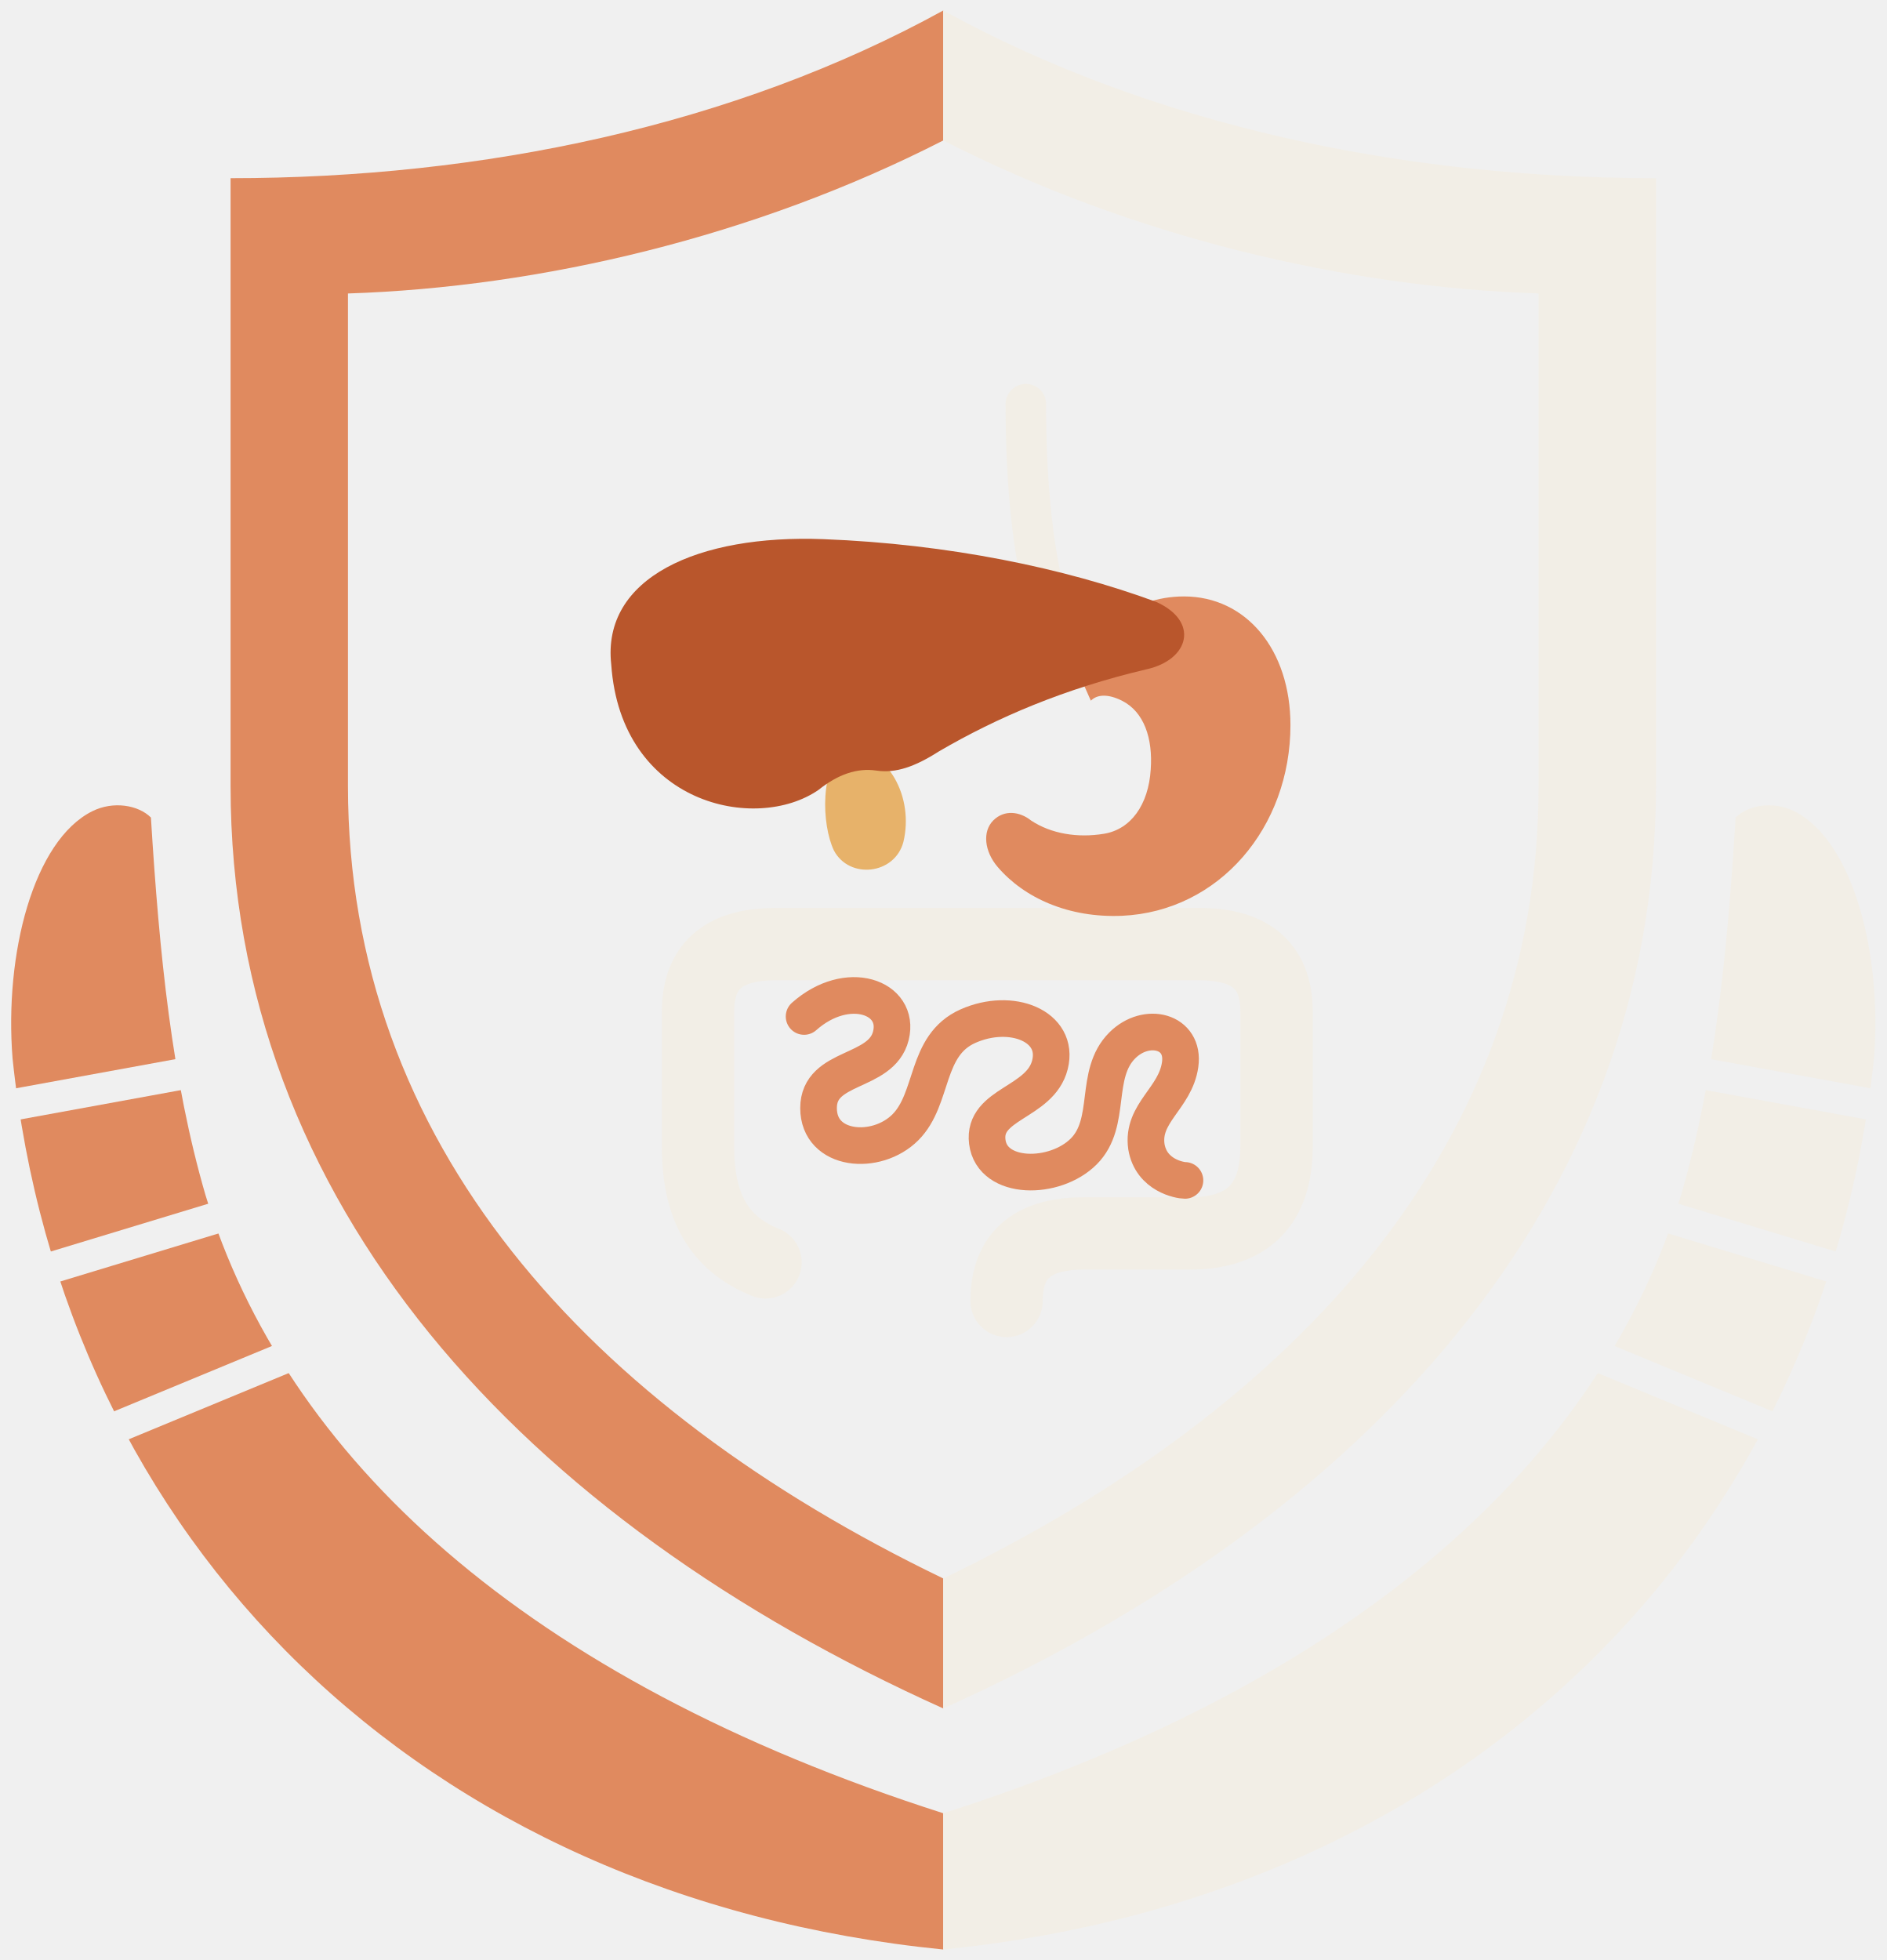
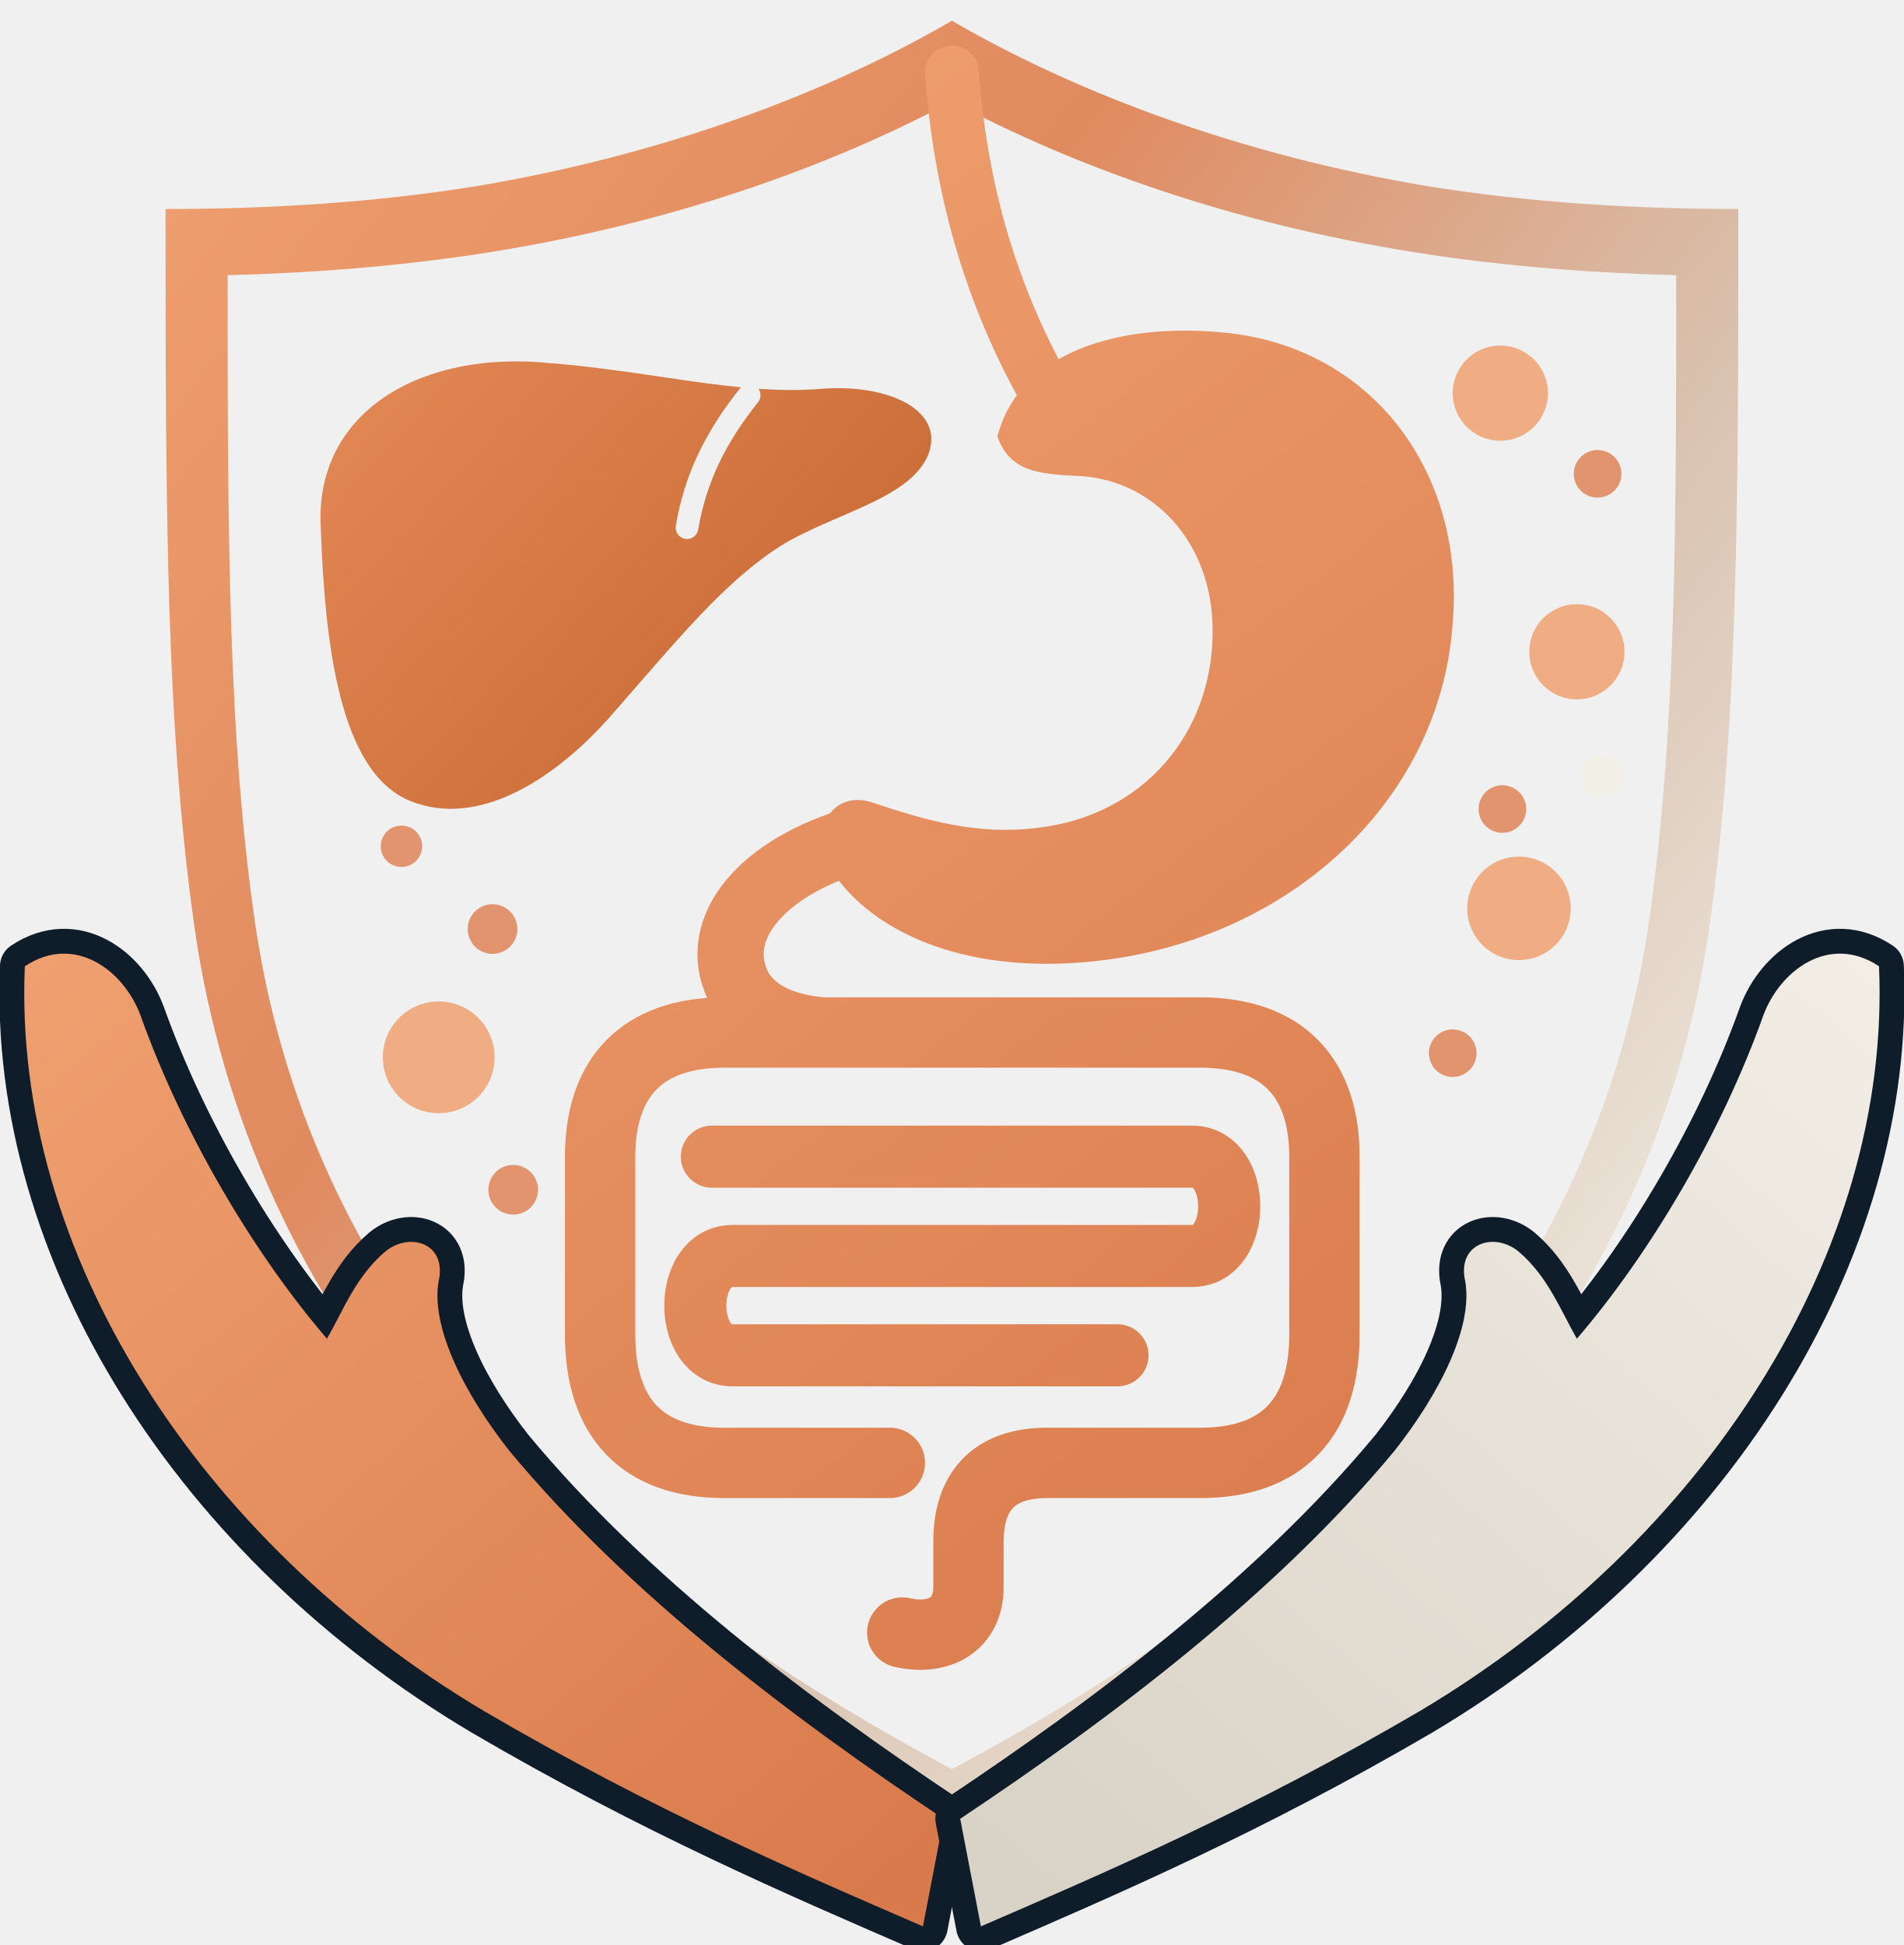
- <svg xmlns="http://www.w3.org/2000/svg" viewBox="5 5.5 90 93.5" role="img">
+ <svg xmlns="http://www.w3.org/2000/svg" viewBox="4 5.5 92 94" role="img">
  <defs>
-     <clipPath id="soc4l">
-       <rect width="50" height="100" />
-     </clipPath>
-     <clipPath id="soc4r">
-       <rect x="50" width="50" height="100" />
-     </clipPath>
-     <mask id="soc4m" maskUnits="userSpaceOnUse" x="0" y="0" width="100" height="100">
+     <linearGradient id="sc4ring" x1="10" y1="10" x2="90" y2="70" gradientUnits="userSpaceOnUse">
+       <stop offset="0" stop-color="#f0a070" />
+       <stop offset=".38" stop-color="#e08a5f" />
+       <stop offset=".7" stop-color="#d9c2b0" />
+       <stop offset="1" stop-color="#f2eee6" />
+     </linearGradient>
+     <linearGradient id="sc4org" x1="20" y1="20" x2="70" y2="85" gradientUnits="userSpaceOnUse">
+       <stop offset="0" stop-color="#f0a070" />
+       <stop offset="1" stop-color="#d97a4c" />
+     </linearGradient>
+     <linearGradient id="sc4liv" x1="20" y1="22" x2="45" y2="45" gradientUnits="userSpaceOnUse">
+       <stop offset="0" stop-color="#e48a58" />
+       <stop offset="1" stop-color="#c4652f" />
+     </linearGradient>
+     <linearGradient id="sc4hl" x1="5" y1="52" x2="45" y2="98" gradientUnits="userSpaceOnUse">
+       <stop offset="0" stop-color="#f0a070" />
+       <stop offset="1" stop-color="#d97a4c" />
+     </linearGradient>
+     <linearGradient id="sc4hr" x1="95" y1="52" x2="55" y2="98" gradientUnits="userSpaceOnUse">
+       <stop offset="0" stop-color="#f2eee6" />
+       <stop offset="1" stop-color="#d9d2c6" />
+     </linearGradient>
+     <mask id="sc4lobe" maskUnits="userSpaceOnUse" x="0" y="0" width="100" height="100">
      <rect width="100" height="100" fill="#fff" />
-       <path d="M4 58.5 L14.4 56.6" stroke="#000" stroke-width="1.5" />
-       <path d="M5.4 66.6 L16.6 63.2" stroke="#000" stroke-width="1.5" />
-       <path d="M8.6 74.4 L20.2 69.6" stroke="#000" stroke-width="1.5" />
-       <path d="M 96 58.5 L 85.6 56.6" stroke="#000" stroke-width="1.5" />
-       <path d="M 94.6 66.6 L 83.4 63.2" stroke="#000" stroke-width="1.5" />
-       <path d="M 91.4 74.4 L 79.8 69.6" stroke="#000" stroke-width="1.5" />
+       <path d="M40.2 24.6 C38.6 26.6 37.6 28.6 37.2 31" stroke="#000" stroke-width="1.1" fill="none" stroke-linecap="round" />
    </mask>
  </defs>
-   <path d="M50 6 C60 11.5 72 14 84 14 L84 43 C84 63 70 78 50 87 C30 78 16 63 16 43 L16 14 C28 14 40 11.5 50 6 Z M50 12.2 C59 16.8 69.2 19.2 78.4 19.5 L78.4 43 C78.4 60 67 72.6 50 80.8 C33 72.6 21.6 60 21.6 43 L21.6 19.5 C30.8 19.2 41 16.8 50 12.2 Z" fill-rule="evenodd" fill="#e08a5f" clip-path="url(#soc4l)" />
-   <path d="M50 6 C60 11.5 72 14 84 14 L84 43 C84 63 70 78 50 87 C30 78 16 63 16 43 L16 14 C28 14 40 11.5 50 6 Z M50 12.2 C59 16.8 69.2 19.2 78.4 19.5 L78.4 43 C78.4 60 67 72.6 50 80.8 C33 72.6 21.6 60 21.6 43 L21.6 19.5 C30.8 19.2 41 16.8 50 12.2 Z" fill-rule="evenodd" fill="#f2eee6" clip-path="url(#soc4r)" />
-   <g transform="translate(29.1 23.4) scale(.46)">
-     <path d="M27 92 C22 90 20 86 20 80 L20 66 C20 61 23 59 28 59 L72 59 C77 59 80 61 80 66 L80 80 C80 86 77 89 71 89 L60 89 C55 89 52 91 52 96" fill="none" stroke="#f2eee6" stroke-width="7.5" stroke-linecap="round" stroke-linejoin="round" />
-     <path d="M31 66.5 C35.5 62.5 41 64.5 40 68.5 C39 72.5 32.5 71.5 32.5 76 C32.5 80.5 38.5 81 41.5 78 C44.5 75 43.5 69.5 48 67.5 C52.5 65.5 57.5 67.5 56.5 71.5 C55.5 75.5 49.5 75.5 50 79.5 C50.5 83.5 57 83.5 60 80.5 C63 77.5 61 72.5 64 69.5 C66.5 67 70.5 68 70 71.5 C69.5 75 66 76.5 66.5 80 C67 83 70 83.5 70.5 83.5" fill="none" stroke="#e08a5f" stroke-width="3.8" stroke-linecap="round" stroke-linejoin="round" />
-     <path d="M54 3 C54 10 54.5 17 56 23" fill="none" stroke="#f2eee6" stroke-width="4.2" stroke-linecap="round" />
-     <path d="M42 33 C43 22 53 14 65 14 C79 14 89 26 89 43 C89 66 73 85 51 86 C39 86.5 29 82 23 75 C20 71.5 19.5 67 22 64.5 C24.5 62 28 62.5 30.5 64.5 C35 67.5 41 68.5 47 67.5 C53 66.5 57 61 57.5 53 C58 46 56 40 51 37.5 C48 36 45.5 36 44 37.5 Z" transform="translate(40.5 16.5) scale(0.46)" fill="#e08a5f" />
-     <path d="M35.4 38.5 C39.8 38.8 42.4 43.8 41.3 48.4 C40.4 51.8 35.7 52.3 34.1 49.3 C32.8 46.6 32.6 40.5 35.4 38.5 Z" fill="#e7b26a" />
-     <path d="M11 30 C10 21 20 16.5 33 17 C46 17.5 58 20 67.5 23.5 C72 25.5 71 29.5 66.5 30.5 C58 32.5 51 35.5 45 39 C42.5 40.6 40.5 41.3 38.5 41 C36.5 40.7 34.5 41.4 32.5 43 C26 47.5 12 44.5 11 30 Z" fill="#b9562c" />
-   </g>
-   <g mask="url(#soc4m)">
-     <path d="M12.2 44.5 C12.6 51 13.2 57 14.8 62.5 C18.6 75 30 85.6 50 92 L50 98.5 C25 96 8 79 5.6 56 C5.2 51 6.6 45.6 9.4 44.2 C10.4 43.7 11.6 43.9 12.2 44.5 Z" fill="#e08a5f" />
-     <path d="M 87.8 44.5 C 87.4 51 86.8 57 85.2 62.5 C 81.4 75 70 85.6 50 92 L 50 98.5 C 75 96 92 79 94.4 56 C 94.8 51 93.4 45.6 90.6 44.2 C 89.6 43.7 88.4 43.9 87.8 44.5 Z" fill="#f2eee6" />
-   </g>
+   <path d="M50 6.5 C56 10 64 13 73 14.5 C78 15.3 83 15.6 88 15.6 C88 30 88 41 86.5 51 C83.5 70 70 84 50 94.5 C30 84 16.5 70 13.5 51 C12 41 12 30 12 15.6 C17 15.6 22 15.3 27 14.5 C36 13 44 10 50 6.5 Z M50 10.4 C56 13.6 63.6 16.3 72.4 17.7 C76.8 18.4 81.2 18.7 85 18.8 C85 31 85 41.4 83.6 50.6 C80.8 68.4 68.4 81.2 50 91 C31.6 81.2 19.2 68.4 16.4 50.6 C15 41.4 15 31 15 18.8 C18.8 18.7 23.2 18.4 27.6 17.7 C36.4 16.3 44 13.6 50 10.4 Z" fill-rule="evenodd" fill="url(#sc4ring)" />
+   <path d="M50 9 C50.4 14.5 51.8 19.5 54.4 24.2" fill="none" stroke="url(#sc4org)" stroke-width="2.6" stroke-linecap="round" />
+   <path d="M19.5 31 C19.2 25.6 24 22.6 30 23 C35.5 23.4 39.5 24.6 43.6 24.3 C47 24 49.8 25.4 48.8 27.6 C47.9 29.5 44.8 30.2 42.2 31.6 C39.2 33.3 36.6 36.6 33.6 40 C31 43 27.2 45.6 23.8 44.2 C20.4 42.8 19.7 36.6 19.5 31 Z" fill="url(#sc4liv)" mask="url(#sc4lobe)" />
+   <path d="M52.2 26.6 C53.2 22.6 58 21 63.4 21.6 C70.4 22.4 74.8 28.4 74.2 35.6 C73.6 44.4 66 51.2 56.4 52 C50.6 52.5 46.2 50.6 44.2 47.6 C43 45.7 44.2 43.6 46.2 44.3 C48.6 45.1 51.2 45.9 54.2 45.5 C59.2 44.9 62.6 41 62.6 36 C62.6 31.6 59.6 28.6 56 28.5 C54.2 28.4 52.8 28.3 52.2 26.6 Z" fill="url(#sc4org)" />
+   <path d="M45 46.2 C40.6 47.6 38.2 50.6 39.8 53.4 C41 55.2 43.4 55.4 46 55.4" fill="none" stroke="url(#sc4org)" stroke-width="3.2" stroke-linecap="round" />
+   <path d="M46 55.4 L62 55.4 C66 55.4 68 57.6 68 61.4 L68 70 C68 74 66 76.2 62 76.2 L54.6 76.2 C52 76.2 50.8 77.6 50.8 80 L50.8 82.2 C50.8 84 49.4 84.8 47.6 84.4 M46 55.4 L39 55.4 C35 55.4 33 57.6 33 61.4 L33 70 C33 74 35 76.2 39 76.2 L47 76.2" fill="none" stroke="url(#sc4org)" stroke-width="3.4" stroke-linecap="round" stroke-linejoin="round" />
+   <path d="M38.4 61.4 L61.6 61.4 C64 61.4 64 66.2 61.6 66.2 L39.4 66.2 C37 66.2 37 71 39.4 71 L58 71" fill="none" stroke="url(#sc4org)" stroke-width="3" stroke-linecap="round" stroke-linejoin="round" />
+   <circle cx="76.5" cy="24.5" r="2.3" fill="#f0a070" opacity="0.85" />
+   <circle cx="81.2" cy="28.4" r="1.15" fill="#e08a5f" opacity="0.9" />
+   <circle cx="80.2" cy="37" r="2.3" fill="#f0a070" opacity="0.85" />
+   <circle cx="76.6" cy="44.6" r="1.15" fill="#e08a5f" opacity="0.9" />
+   <circle cx="81.4" cy="43" r="1" fill="#f2eee6" opacity="0.9" />
+   <circle cx="77.4" cy="49.4" r="2.5" fill="#f0a070" opacity="0.85" />
+   <circle cx="74.2" cy="56.4" r="1.15" fill="#e08a5f" opacity="0.9" />
+   <circle cx="23.4" cy="46.4" r="1" fill="#e08a5f" opacity="0.9" />
+   <circle cx="27.8" cy="50.4" r="1.2" fill="#e08a5f" opacity="0.9" />
+   <circle cx="25.2" cy="56.6" r="2.7" fill="#f0a070" opacity="0.85" />
+   <circle cx="28.8" cy="63" r="1.2" fill="#e08a5f" opacity="0.9" />
+   <path d="M5.2 52.2 C4.6 66 13.6 80 27.4 88.2 C35.6 93 42.6 96 48.6 98.6 L49.6 93.4 C42.4 88.6 34.4 82.6 28.6 75.6 C26.4 72.8 24.8 69.6 25.2 67.4 C25.6 65.6 23.8 65 22.6 66 C21.2 67.2 20.6 68.8 19.8 70.2 C16.2 66 12.8 60.2 10.8 54.6 C10 52.4 7.6 50.6 5.2 52.2 Z" fill="none" stroke="#0f1d2b" stroke-width="2.4" stroke-linejoin="round" />
+   <path d="M5.2 52.2 C4.6 66 13.6 80 27.4 88.2 C35.6 93 42.6 96 48.6 98.6 L49.6 93.4 C42.4 88.6 34.4 82.6 28.6 75.6 C26.4 72.8 24.8 69.6 25.2 67.4 C25.6 65.6 23.8 65 22.6 66 C21.2 67.2 20.6 68.8 19.8 70.2 C16.2 66 12.8 60.2 10.8 54.6 C10 52.4 7.6 50.6 5.2 52.2 Z" fill="url(#sc4hl)" />
+   <path d="M 94.8 52.2 C 95.4 66 86.4 80 72.6 88.2 C 64.4 93 57.4 96 51.4 98.6 L 50.4 93.4 C 57.6 88.6 65.6 82.6 71.4 75.6 C 73.6 72.8 75.2 69.6 74.8 67.4 C 74.4 65.6 76.2 65 77.4 66 C 78.8 67.2 79.4 68.8 80.2 70.2 C 83.8 66 87.2 60.2 89.2 54.6 C 90 52.4 92.4 50.6 94.8 52.2 Z" fill="none" stroke="#0f1d2b" stroke-width="2.4" stroke-linejoin="round" />
+   <path d="M 94.8 52.2 C 95.4 66 86.4 80 72.6 88.2 C 64.4 93 57.4 96 51.4 98.6 L 50.4 93.4 C 57.6 88.6 65.6 82.6 71.4 75.6 C 73.6 72.8 75.2 69.6 74.8 67.4 C 74.4 65.6 76.2 65 77.4 66 C 78.8 67.2 79.4 68.8 80.2 70.2 C 83.8 66 87.2 60.2 89.2 54.6 C 90 52.4 92.4 50.6 94.8 52.2 Z" fill="url(#sc4hr)" />
</svg>
